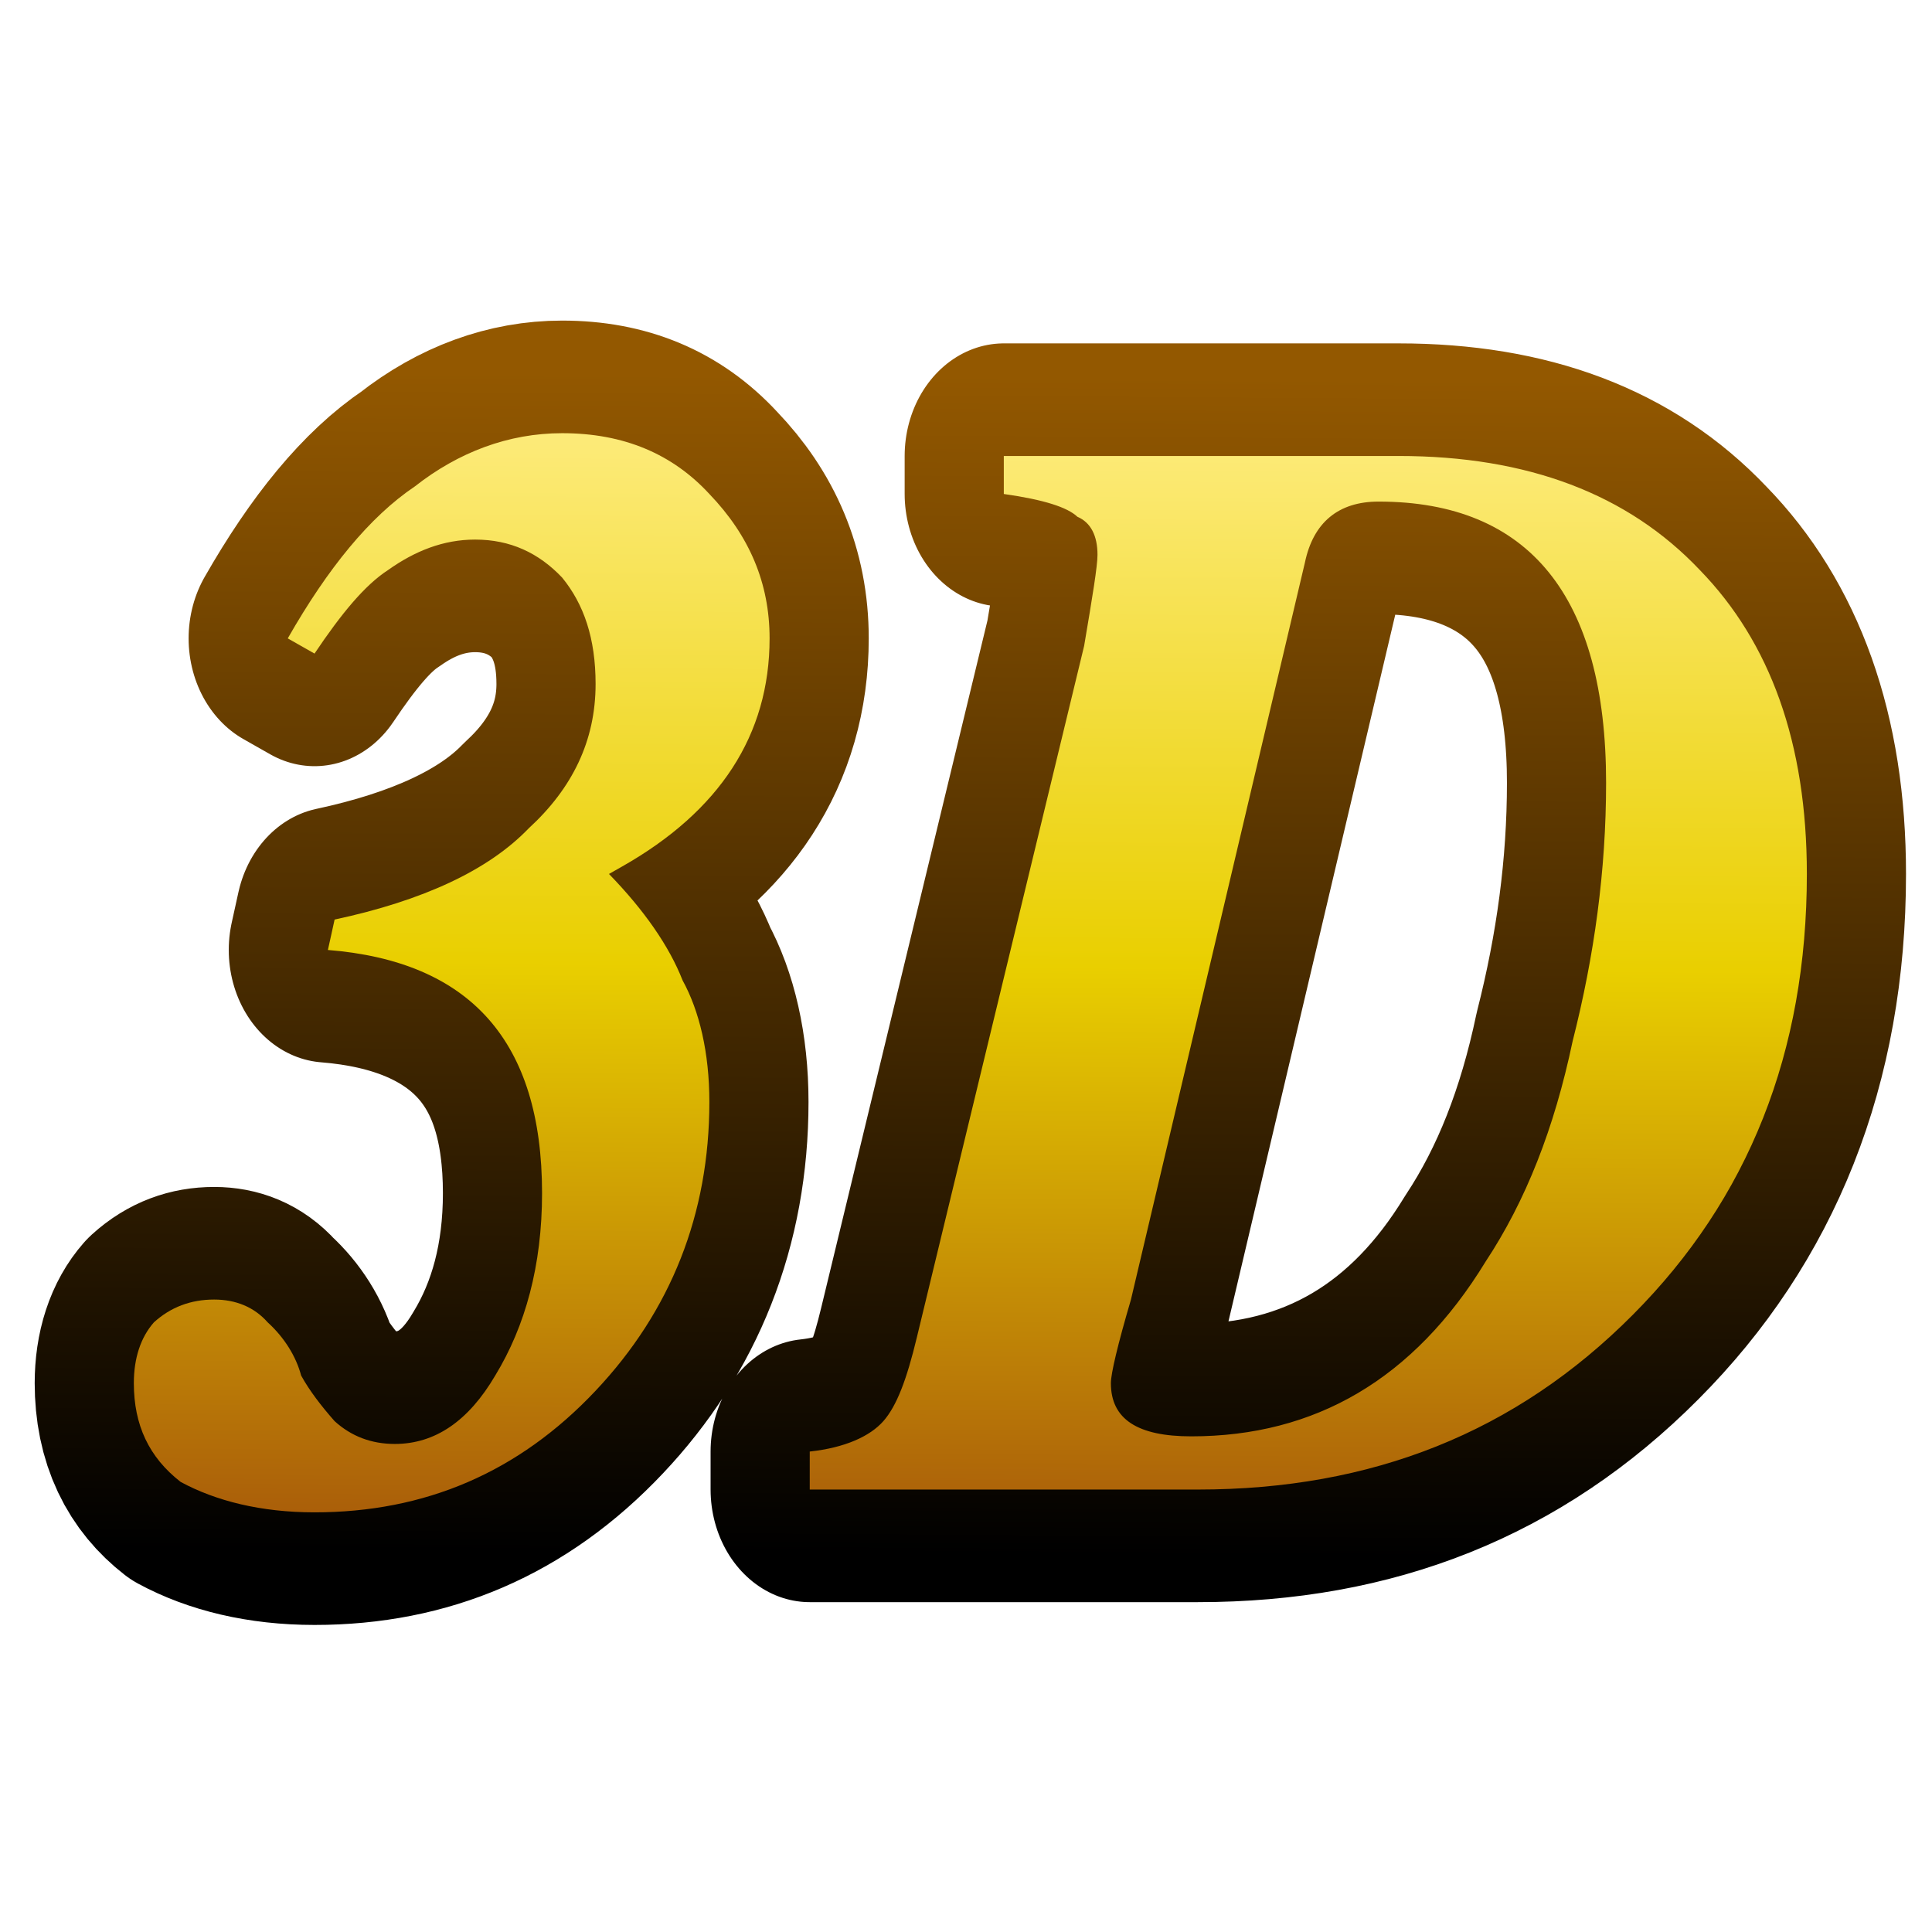
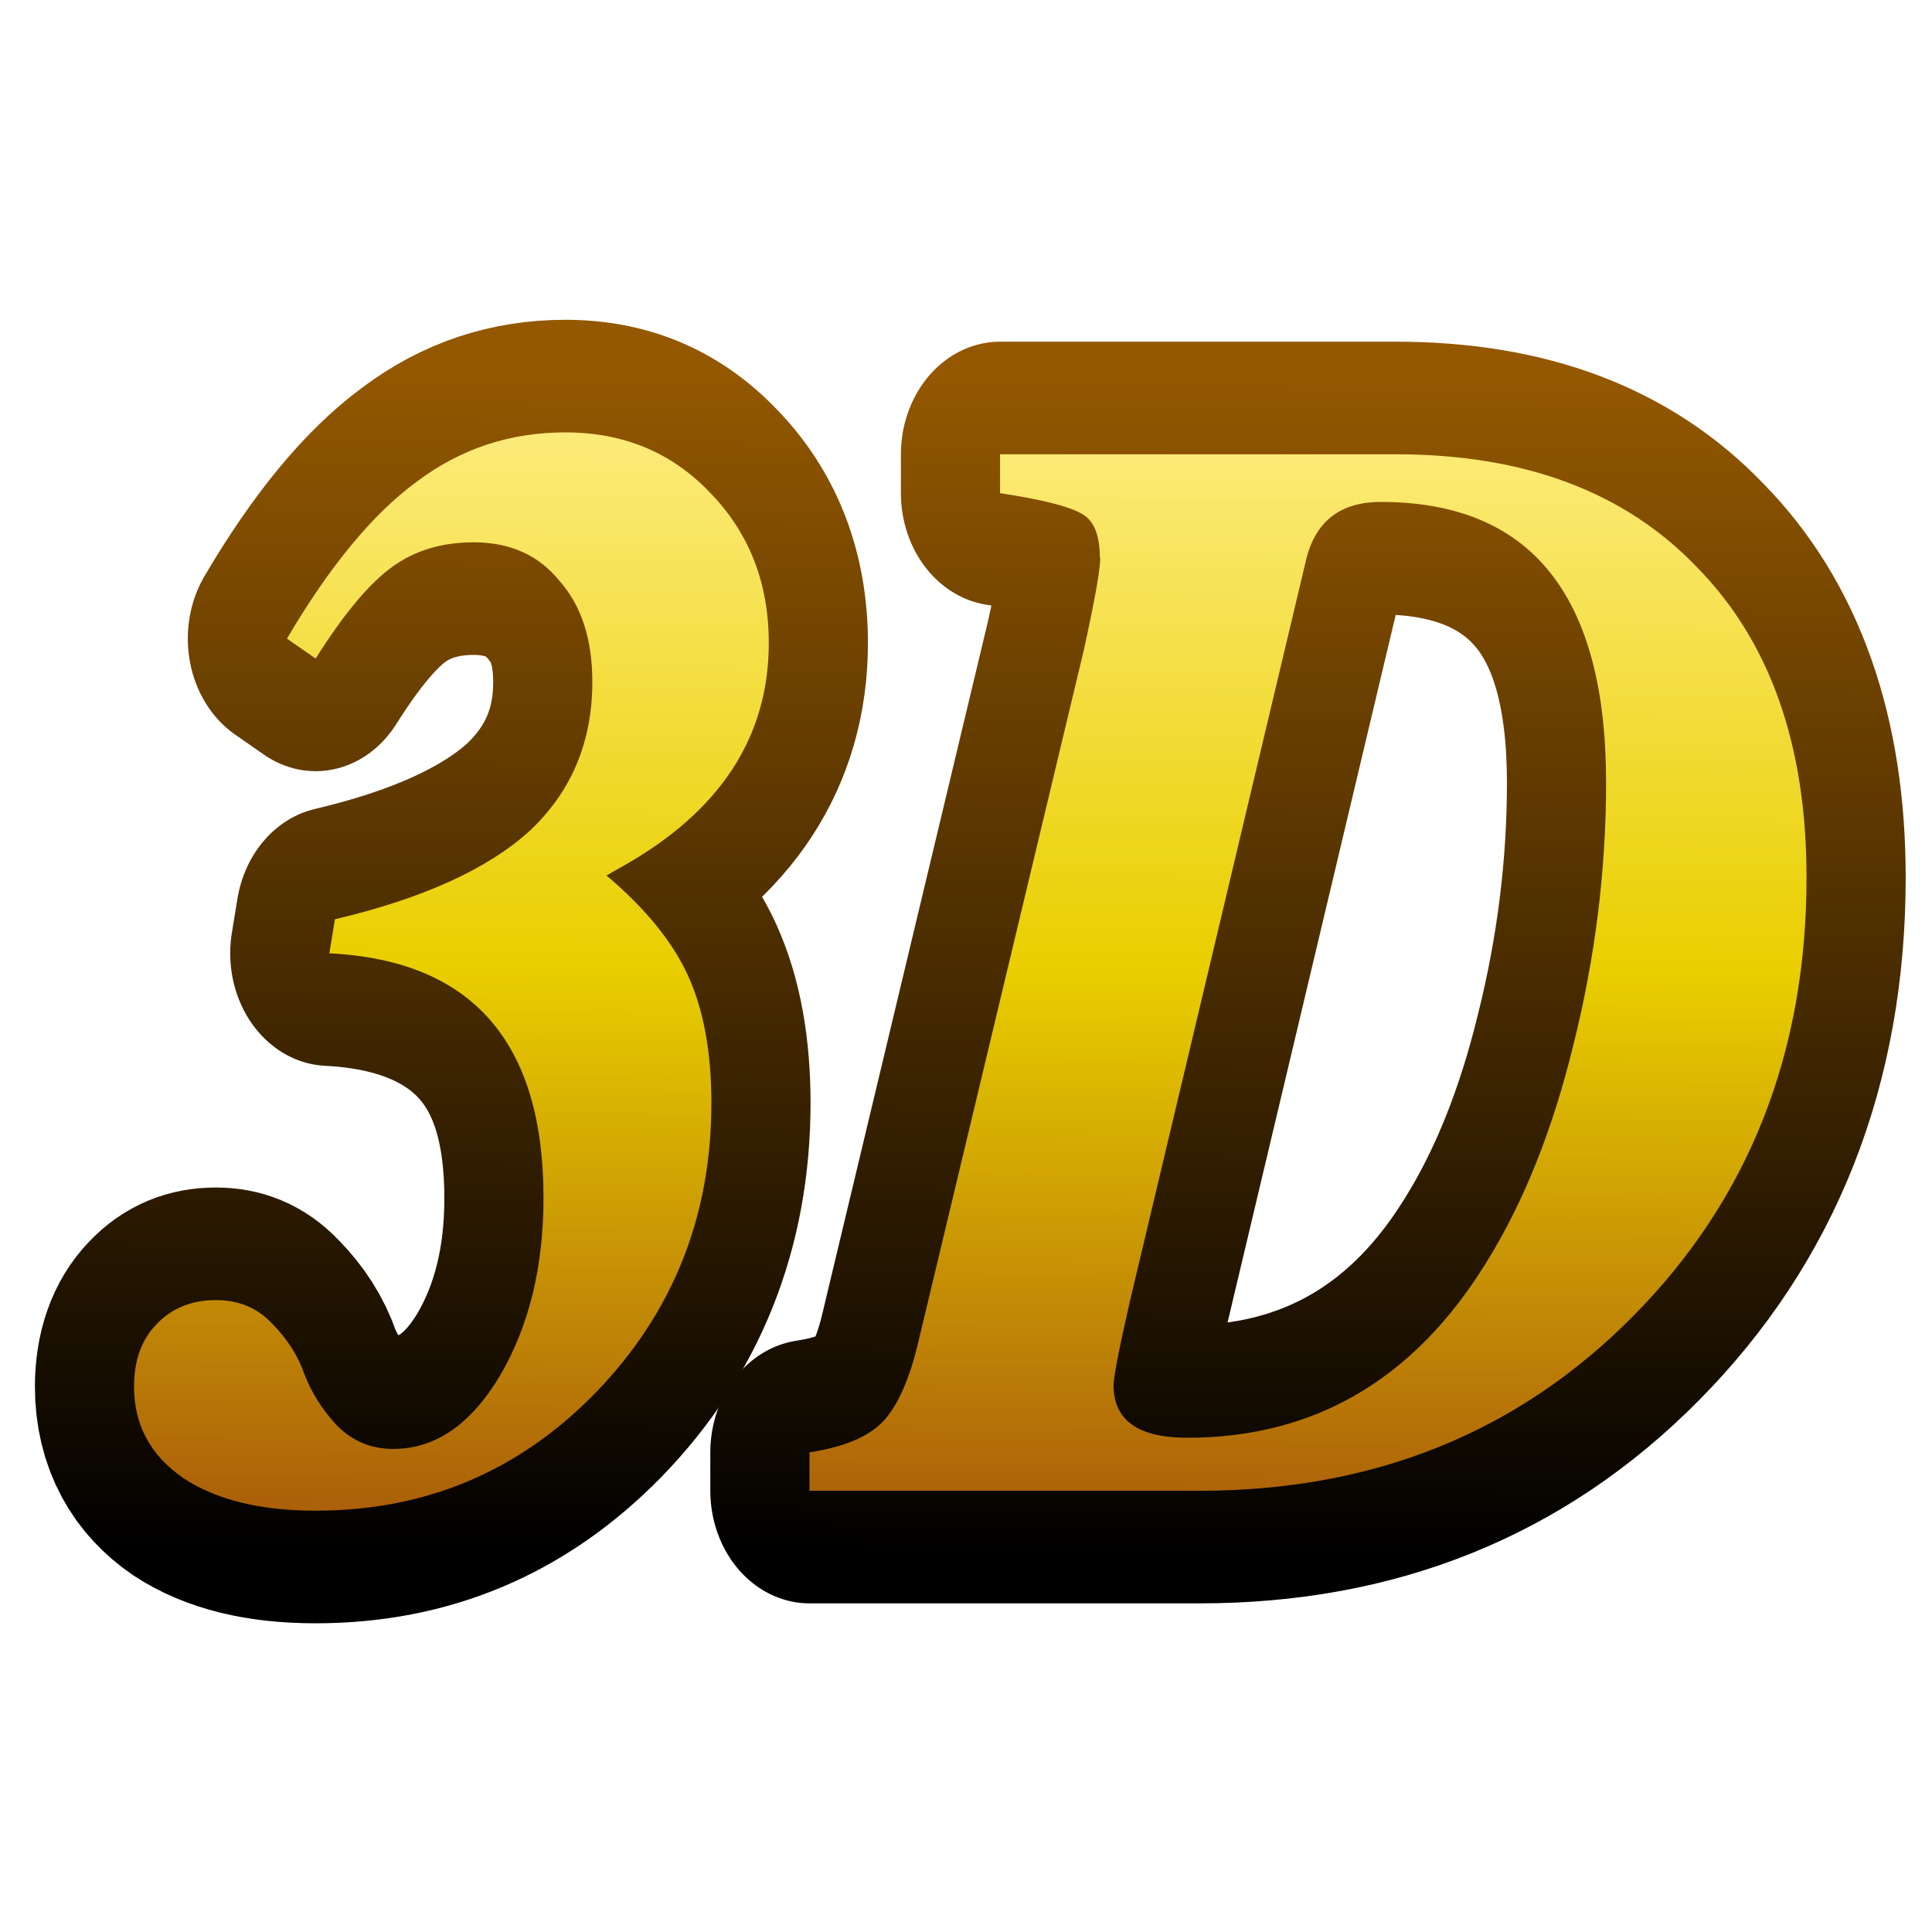
<svg xmlns="http://www.w3.org/2000/svg" xmlns:xlink="http://www.w3.org/1999/xlink" width="16" height="16" viewBox="0 0 4.233 4.233" version="1.1" id="svg5">
  <defs id="defs2">
    <linearGradient id="linearGradient1843">
      <stop style="stop-color:#000000;stop-opacity:1;" offset="0" id="stop1839" />
      <stop style="stop-color:#935800;stop-opacity:1;" offset="1" id="stop1841" />
    </linearGradient>
    <linearGradient id="linearGradient1037">
      <stop style="stop-color:#ffee87;stop-opacity:1;" offset="0" id="stop1033" />
      <stop style="stop-color:#e9cf00;stop-opacity:1;" offset="0.5" id="stop1088" />
      <stop style="stop-color:#a6570a;stop-opacity:1;" offset="1" id="stop1035" />
    </linearGradient>
    <linearGradient xlink:href="#linearGradient1037" id="linearGradient1039" x1="102.343" y1="42.875" x2="101.707" y2="148.655" gradientUnits="userSpaceOnUse" gradientTransform="matrix(0.02291814,0,0,0.02291814,-0.08885052,-0.2101892)" />
    <linearGradient xlink:href="#linearGradient1843" id="linearGradient1845" x1="101.707" y1="148.655" x2="102.343" y2="42.875" gradientUnits="userSpaceOnUse" gradientTransform="matrix(0.02291814,0,0,0.02291814,-0.08885052,-0.2101892)" />
  </defs>
  <g id="layer1">
-     <text xml:space="preserve" style="font-style:normal;font-variant:normal;font-weight:normal;font-stretch:normal;font-size:3.186px;font-family:FreeSerif;-inkscape-font-specification:FreeSerif;fill:url(#linearGradient1039);fill-opacity:1;stroke:url(#linearGradient1845);stroke-width:0.463;stroke-linejoin:round;stroke-dasharray:none;stroke-opacity:1;paint-order:stroke fill markers;stop-color:#000000" x="0.297" y="3.065" id="text790" transform="scale(0.9383846,1.065661)">
-       <tspan id="tspan788" style="font-style:italic;font-variant:normal;font-weight:bold;font-stretch:normal;font-family:FreeSerif;-inkscape-font-specification:'FreeSerif Bold Italic';fill:url(#linearGradient1039);fill-opacity:1;stroke:url(#linearGradient1845);stroke-width:0.463;stroke-linejoin:round;stroke-dasharray:none;stroke-opacity:1" x="0.297" y="3.065">3D</tspan>
-     </text>
+     <g aria-label="3D" transform="scale(0.9383846,1.065661)" id="text790" style="font-size:3.186px;font-family:FreeSerif;-inkscape-font-specification:FreeSerif;fill:url(#linearGradient1039);stroke:url(#linearGradient1845);stroke-width:0.463;stroke-linejoin:round;paint-order:stroke fill markers;stop-color:#000000">
+       <path d="m 1.269,2.463 q 0,-0.481 -0.5,-0.503 l 0.013,-0.07 Q 1.09,1.826 1.237,1.708 1.383,1.587 1.383,1.402 q 0,-0.131 -0.076,-0.207 -0.073,-0.08 -0.201,-0.08 -0.112,0 -0.191,0.051 -0.08,0.051 -0.178,0.188 l -0.067,-0.041 Q 0.819,1.09 0.972,0.991 1.125,0.889 1.32,0.889 q 0.204,0 0.338,0.124 0.137,0.124 0.137,0.309 0,0.29 -0.341,0.459 l -0.038,0.019 q 0.137,0.102 0.191,0.207 0.054,0.105 0.054,0.261 0,0.35 -0.271,0.596 -0.268,0.242 -0.653,0.242 -0.194,0 -0.309,-0.067 -0.115,-0.07 -0.115,-0.188 0,-0.08 0.051,-0.127 0.054,-0.051 0.14,-0.051 0.08,0 0.131,0.048 0.054,0.048 0.076,0.105 0.025,0.057 0.076,0.105 0.054,0.048 0.131,0.048 0.147,0 0.249,-0.15 0.102,-0.153 0.102,-0.366 z" style="font-style:italic;font-weight:bold;-inkscape-font-specification:'FreeSerif Bold Italic'" id="path290" />
+       <path d="m 2.568,1.147 q 0,-0.073 -0.045,-0.092 -0.045,-0.022 -0.188,-0.041 v -0.08 h 0.924 q 0.452,0 0.704,0.233 0.255,0.229 0.255,0.637 0,0.542 -0.405,0.902 Q 3.41,3.065 2.801,3.065 H 1.89 V 2.986 q 0.118,-0.016 0.169,-0.061 0.054,-0.048 0.086,-0.169 l 0.386,-1.421 q 0.038,-0.153 0.038,-0.188 z m 0.481,0.006 -0.411,1.523 q -0.038,0.147 -0.038,0.172 0,0.108 0.172,0.108 0.446,0 0.698,-0.36 0.131,-0.185 0.204,-0.449 0.076,-0.268 0.076,-0.538 0,-0.577 -0.526,-0.577 -0.143,0 -0.175,0.121 z" style="font-style:italic;font-weight:bold;-inkscape-font-specification:'FreeSerif Bold Italic'" id="path292" />
+     </g>
  </g>
</svg>
